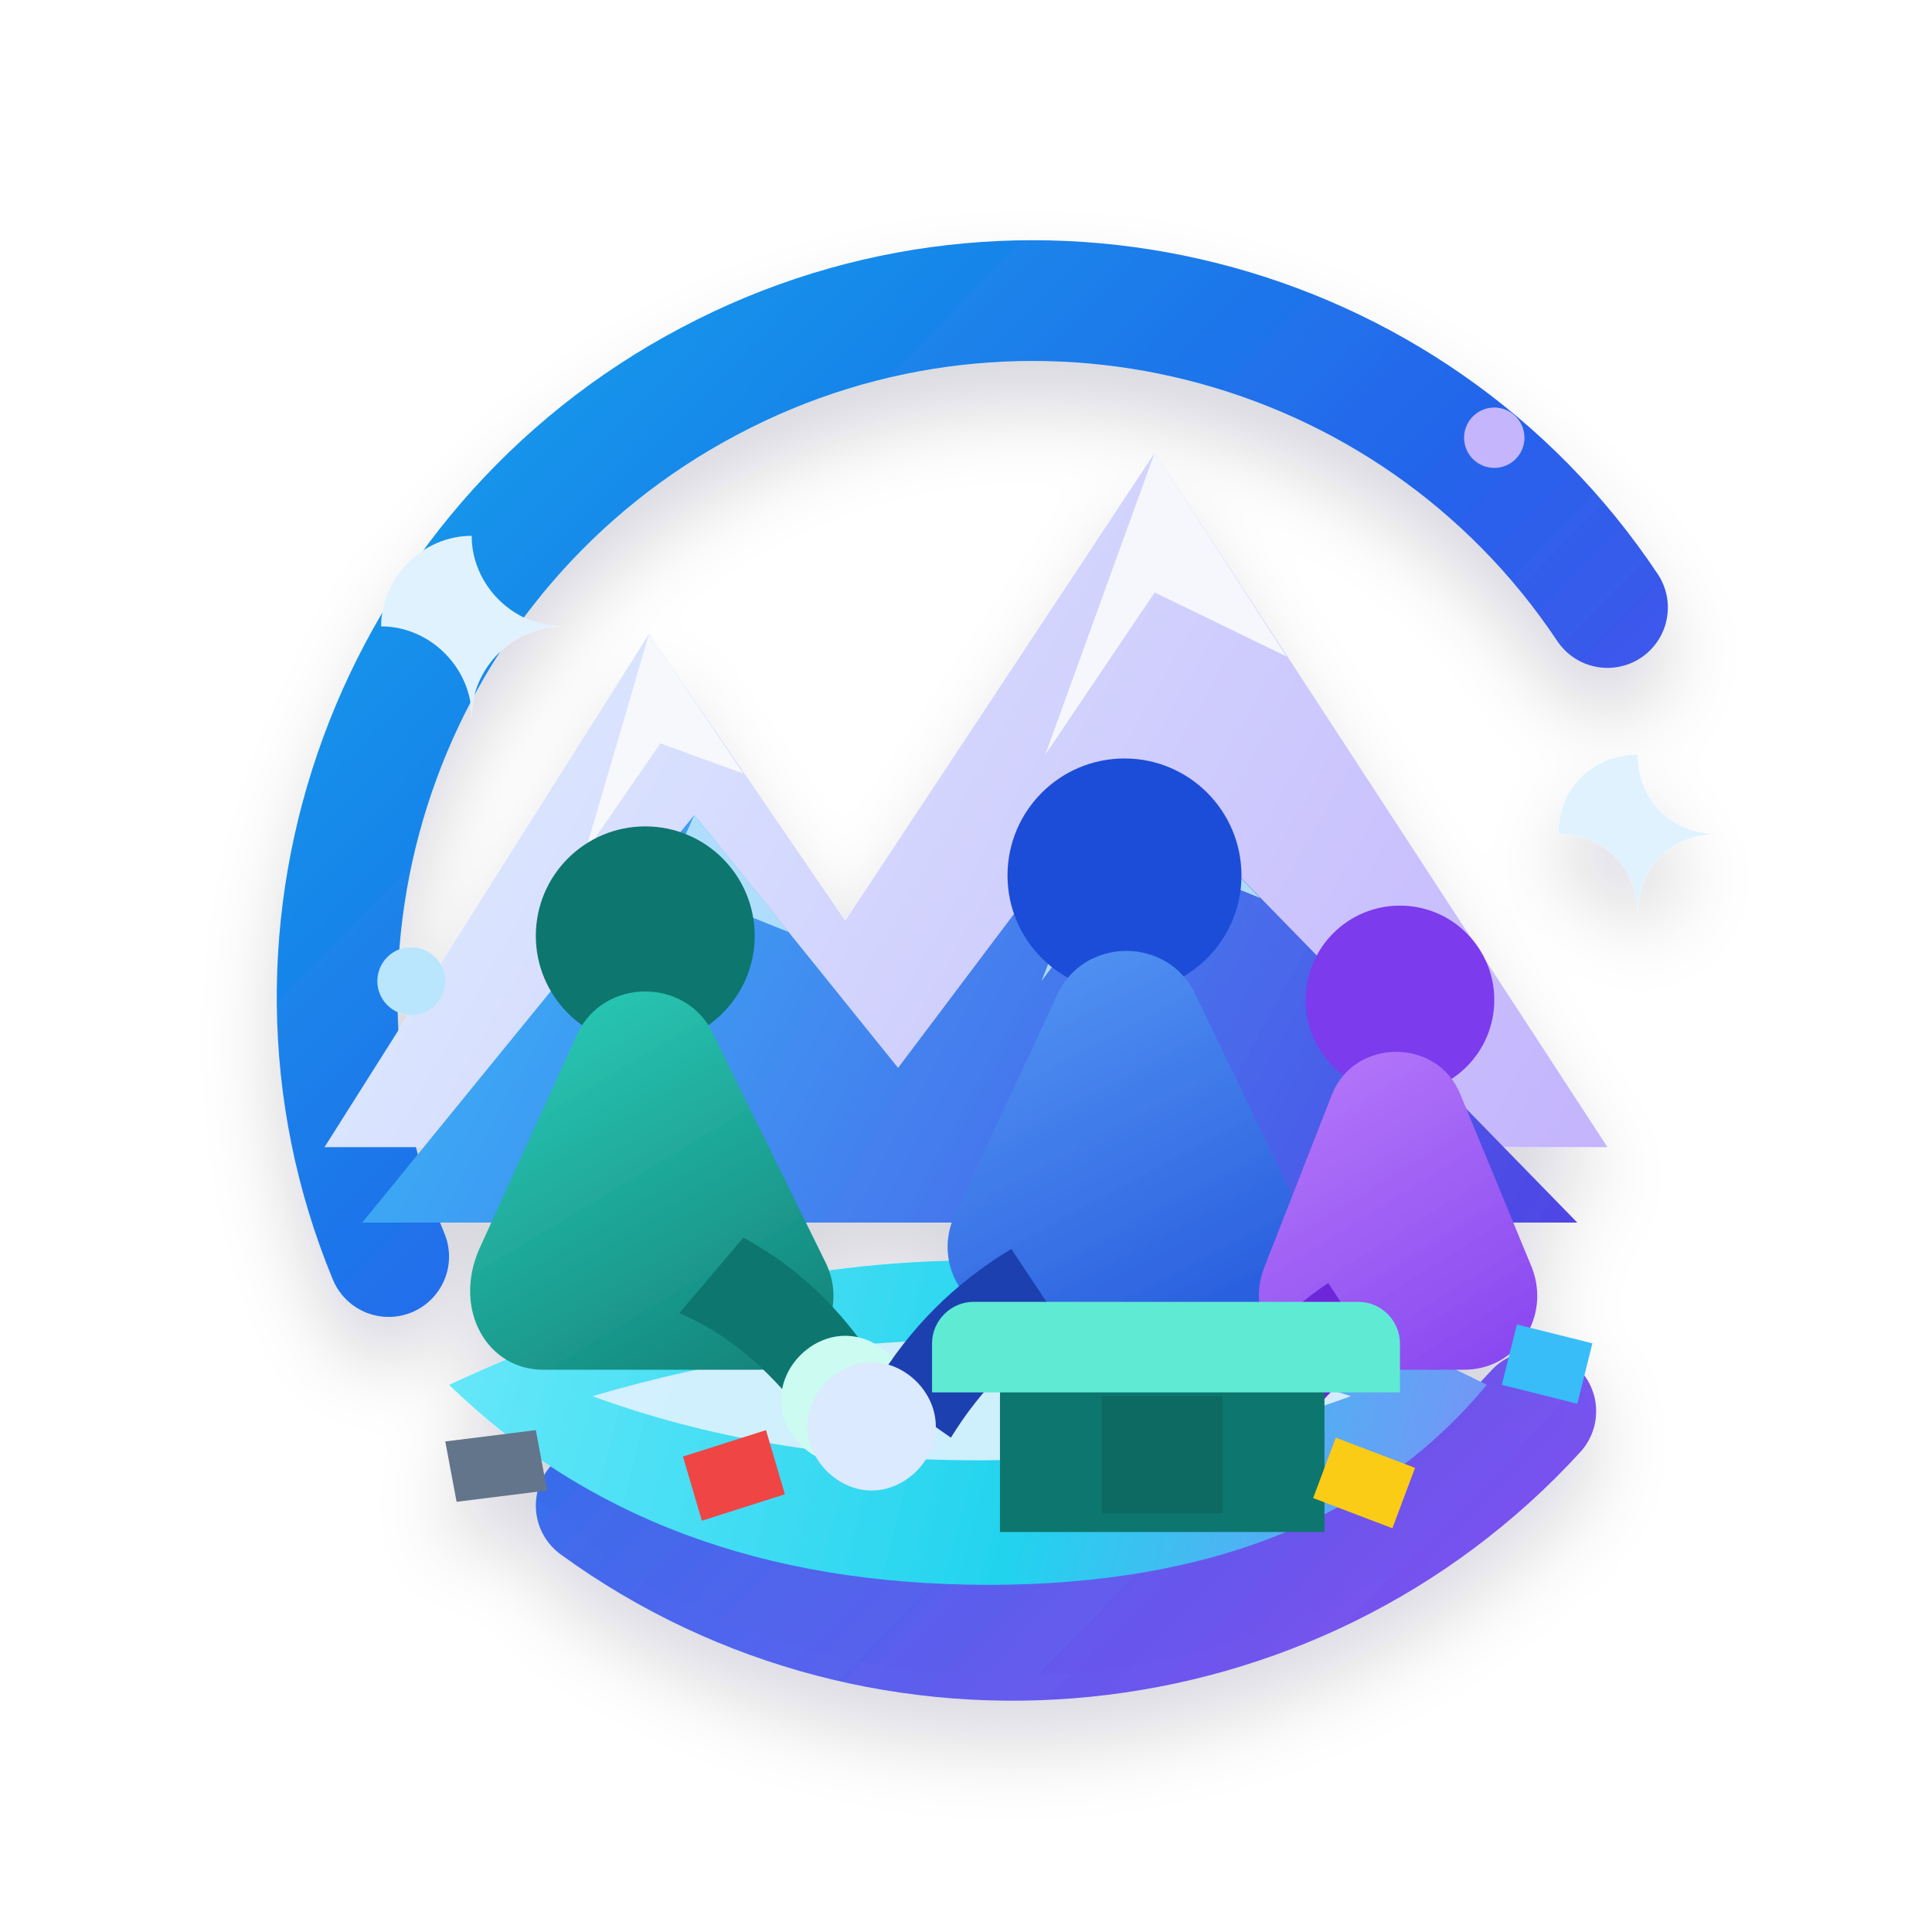
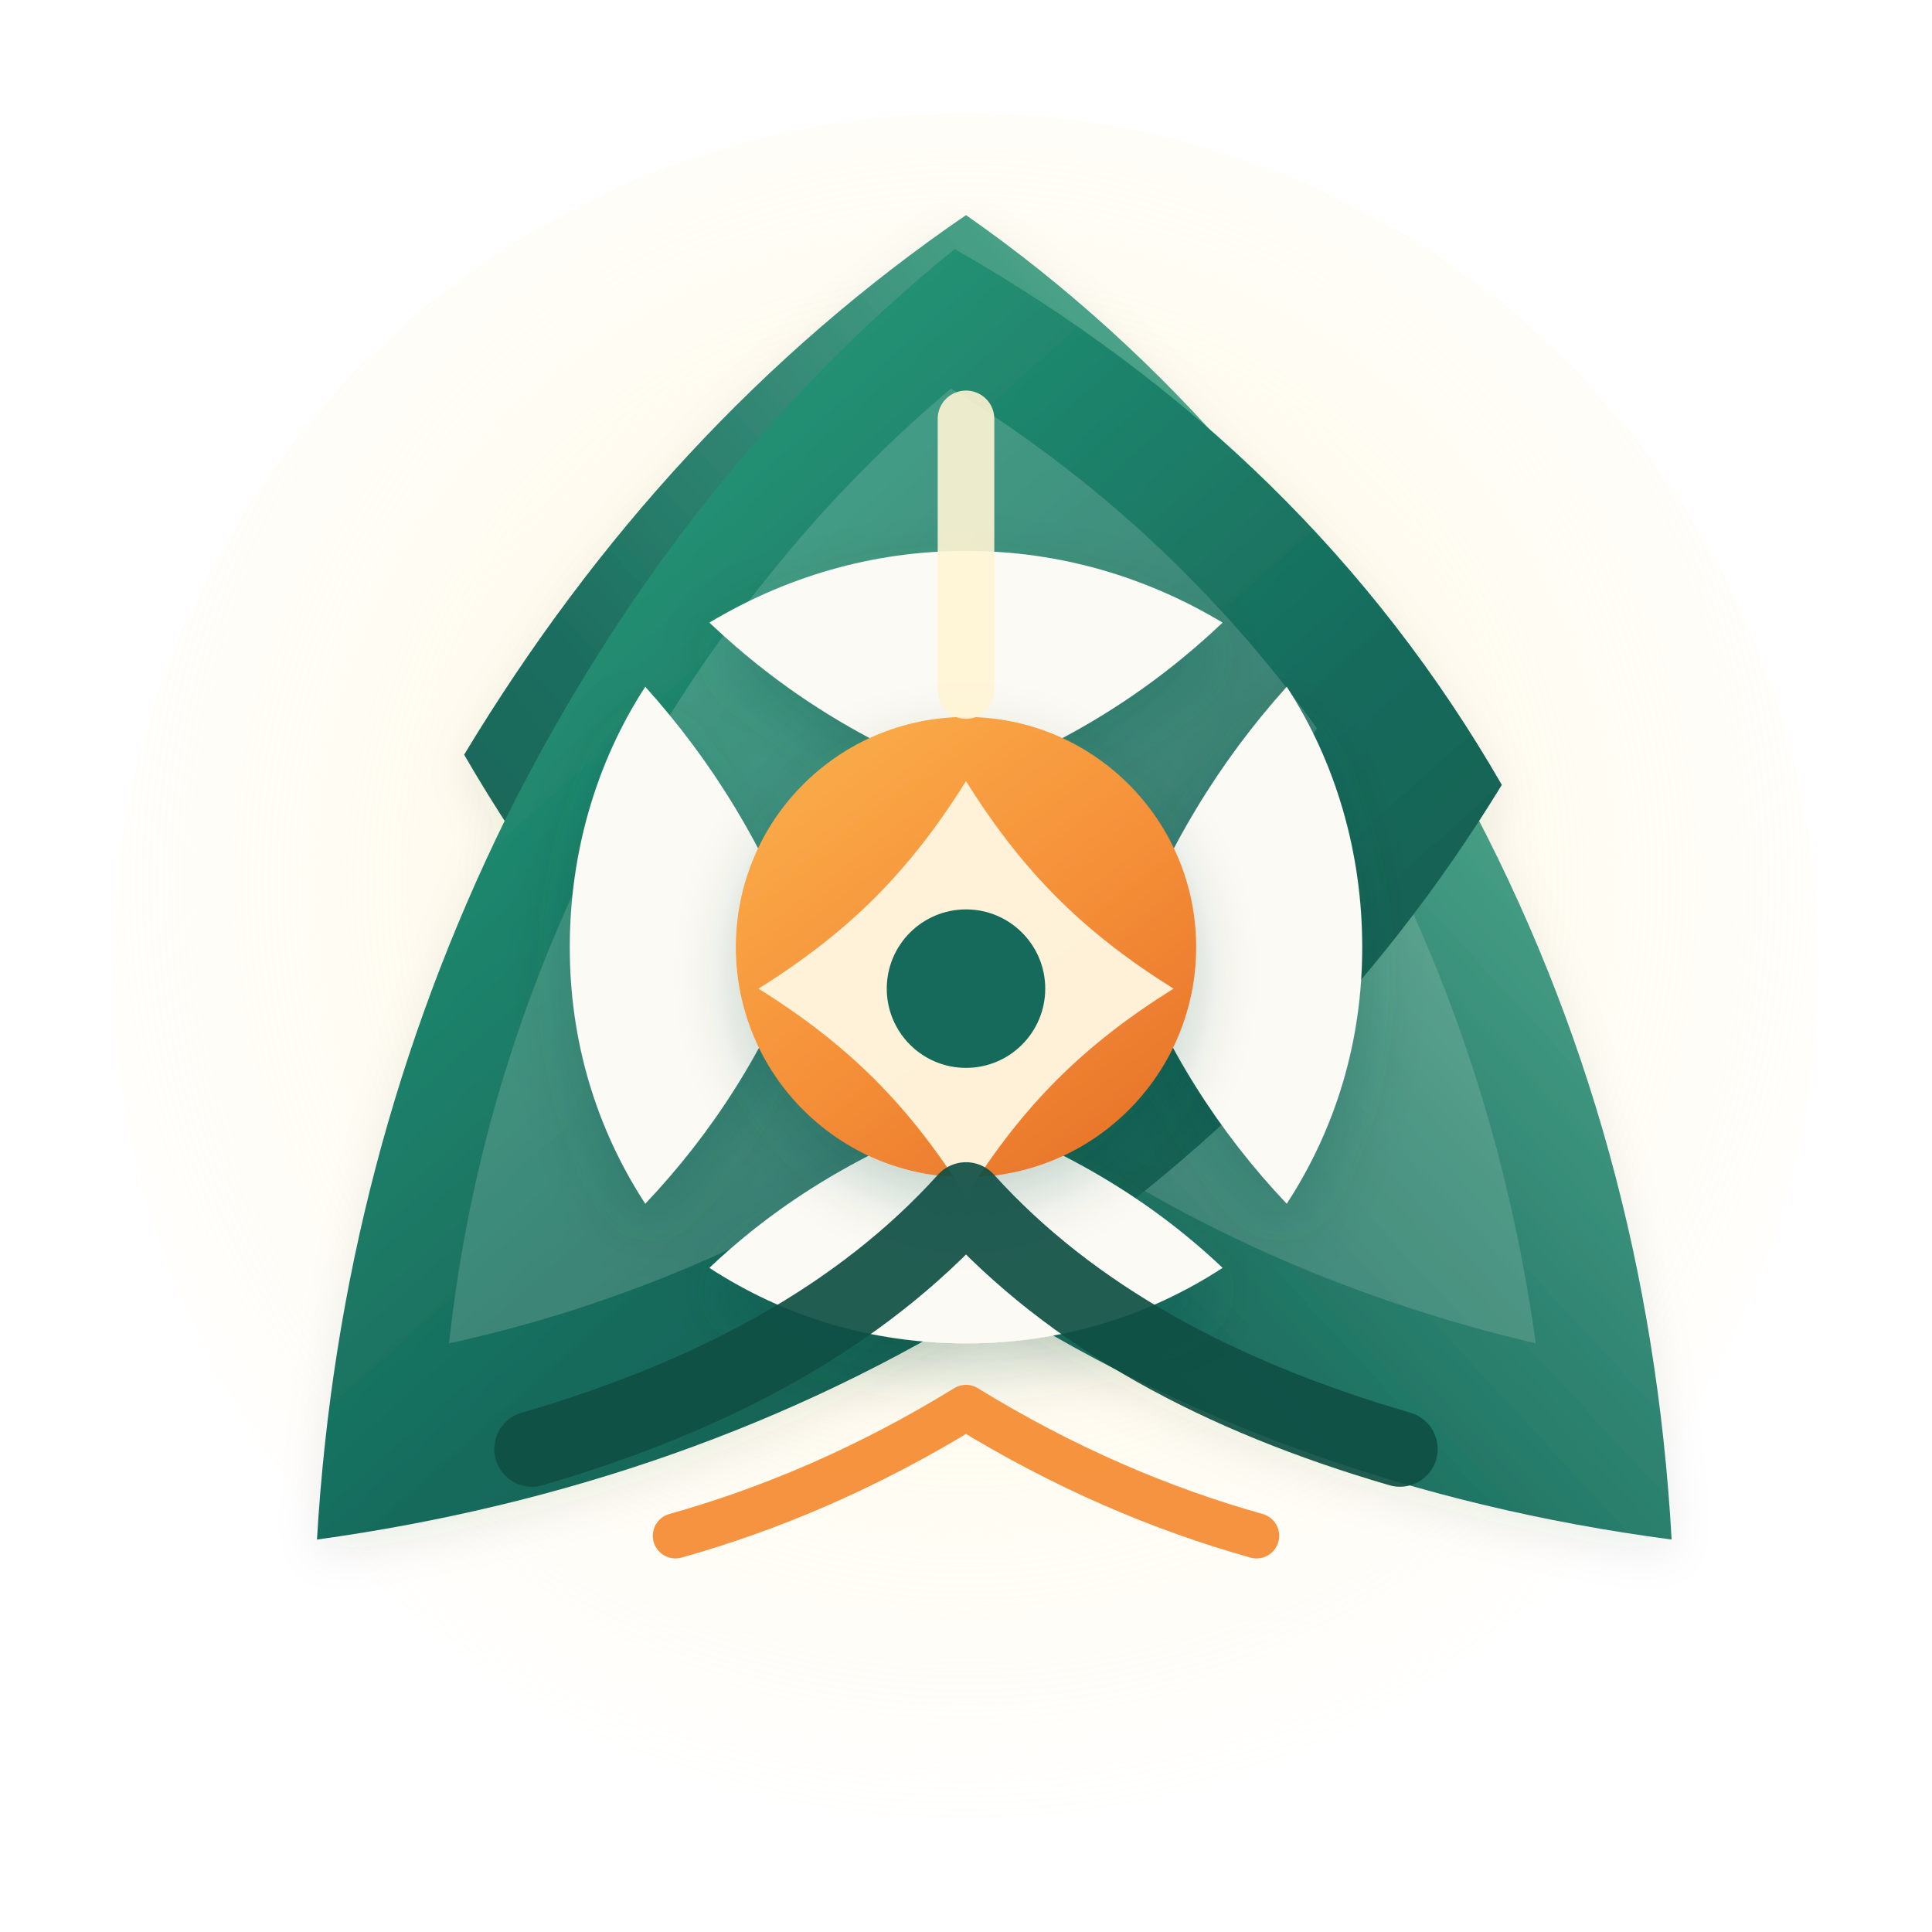
<svg xmlns="http://www.w3.org/2000/svg" viewBox="0 0 512 512" role="img" aria-labelledby="title desc">
  <defs>
-     <linearGradient id="ring" x1="78" x2="436" y1="82" y2="432" gradientUnits="userSpaceOnUse">
-       <stop offset="0" stop-color="#0ea5e9" />
-       <stop offset=".5" stop-color="#2563eb" />
-       <stop offset="1" stop-color="#7c3aed" />
+     <linearGradient id="leafGradient" x1="108" x2="404" y1="90" y2="422" gradientUnits="userSpaceOnUse">
+       <stop offset="0" stop-color="#28a37f" />
+       <stop offset=".52" stop-color="#176b5c" />
+       <stop offset="1" stop-color="#0f4f44" />
    </linearGradient>
-     <linearGradient id="mountainBack" x1="96" x2="418" y1="116" y2="300" gradientUnits="userSpaceOnUse">
-       <stop offset="0" stop-color="#e0f2fe" />
-       <stop offset="1" stop-color="#c4b5fd" />
+     <linearGradient id="sunGradient" x1="176" x2="348" y1="134" y2="360" gradientUnits="userSpaceOnUse">
+       <stop offset="0" stop-color="#ffc85a" />
+       <stop offset=".52" stop-color="#f58f38" />
+       <stop offset="1" stop-color="#d8551a" />
    </linearGradient>
-     <linearGradient id="mountainFront" x1="112" x2="410" y1="164" y2="328" gradientUnits="userSpaceOnUse">
-       <stop offset="0" stop-color="#38bdf8" />
-       <stop offset="1" stop-color="#4f46e5" />
+     <linearGradient id="pathGradient" x1="90" x2="423" y1="414" y2="106" gradientUnits="userSpaceOnUse">
+       <stop offset="0" stop-color="#0f4f44" />
+       <stop offset=".46" stop-color="#176b5c" />
+       <stop offset="1" stop-color="#5dbb9a" />
    </linearGradient>
-     <linearGradient id="ground" x1="118" x2="398" y1="354" y2="428" gradientUnits="userSpaceOnUse">
-       <stop offset="0" stop-color="#67e8f9" />
-       <stop offset=".55" stop-color="#22d3ee" />
-       <stop offset="1" stop-color="#818cf8" />
-     </linearGradient>
-     <linearGradient id="workerTeal" x1="139" x2="221" y1="246" y2="382" gradientUnits="userSpaceOnUse">
-       <stop offset="0" stop-color="#2dd4bf" />
-       <stop offset="1" stop-color="#0f766e" />
-     </linearGradient>
-     <linearGradient id="workerBlue" x1="242" x2="326" y1="229" y2="386" gradientUnits="userSpaceOnUse">
-       <stop offset="0" stop-color="#60a5fa" />
-       <stop offset="1" stop-color="#1d4ed8" />
-     </linearGradient>
-     <linearGradient id="workerViolet" x1="326" x2="406" y1="262" y2="390" gradientUnits="userSpaceOnUse">
-       <stop offset="0" stop-color="#c084fc" />
-       <stop offset="1" stop-color="#7c3aed" />
-     </linearGradient>
-     <filter id="shadow" x="-14%" y="-14%" width="128%" height="128%" color-interpolation-filters="sRGB">
-       <feDropShadow dx="0" dy="12" flood-color="#0f172a" flood-opacity=".16" stdDeviation="10" />
+     <radialGradient id="glowGradient" cx="50%" cy="45%" r="58%">
+       <stop offset="0" stop-color="#fff6df" stop-opacity=".95" />
+       <stop offset=".45" stop-color="#fff0c6" stop-opacity=".32" />
+       <stop offset="1" stop-color="#fff0c6" stop-opacity="0" />
+     </radialGradient>
+     <filter id="softShadow" x="-18%" y="-18%" width="136%" height="136%" color-interpolation-filters="sRGB">
+       <feDropShadow dx="0" dy="18" stdDeviation="20" flood-color="#17331f" flood-opacity=".16" />
+       <feDropShadow dx="0" dy="4" stdDeviation="6" flood-color="#17331f" flood-opacity=".08" />
+     </filter>
+     <filter id="innerLift" x="-20%" y="-20%" width="140%" height="140%" color-interpolation-filters="sRGB">
+       <feDropShadow dx="0" dy="7" stdDeviation="8" flood-color="#0f4f44" flood-opacity=".22" />
    </filter>
  </defs>
-   <g fill="none" fill-rule="evenodd" filter="url(#shadow)">
-     <path stroke="url(#ring)" stroke-linecap="round" stroke-width="32" d="M103 333c-36-87 1.5-188 85-232 83-44 186-18 238 60" />
-     <path stroke="url(#ring)" stroke-linecap="round" stroke-width="32" d="M407 374c-64 70-172 81-249 25" opacity=".9" />
-     <path fill="url(#mountainBack)" d="M86 304 172 168l52 76 82-124 120 184H86Z" />
-     <path fill="#f8fafc" d="m172 168 25 37-22-8-20 29 17-58Zm134-48 35 54-35-17-29 43 29-80Z" opacity=".94" />
-     <path fill="url(#mountainFront)" d="M96 324 184 216l54 67 61-81 119 122H96Z" />
-     <path fill="#bae6fd" d="m184 216 25 31-25-10-22 28 22-49Zm115-14 35 36-32-13-26 35 23-58Z" opacity=".9" />
-     <path fill="url(#ground)" d="M119 367c47-22 94-33 140-33 47 0 92 11 135 33-29 35-73 53-132 53-60 0-107-18-143-53Z" />
-     <path fill="#e0f2fe" d="M157 370c34-10 68-15 102-15 35 0 68 5 99 15-30 11-63 17-99 17-38 0-72-6-102-17Z" opacity=".9" />
-     <circle cx="171" cy="248" r="29" fill="#0f766e" />
-     <path fill="url(#workerTeal)" d="M127 331 153 274c7-15 29-15 36 0l30 61c6 13-3 28-18 28h-57c-15 0-24-16-17-32Z" />
-     <path fill="#0f766e" d="M197 328c13 7 24 17 33 30l-17 17c-10-13-21-22-33-27l17-20Z" />
-     <path fill="#ccfbf1" d="M224 354c9 0 17 8 17 17s-8 17-17 17-17-8-17-17 8-17 17-17Z" />
-     <circle cx="298" cy="232" r="31" fill="#1d4ed8" />
-     <path fill="url(#workerBlue)" d="M253 322 280 264c7-16 30-16 37 0l28 58c6 13-3 28-18 28h-56c-15 0-24-15-18-28Z" />
-     <path fill="#1e40af" d="M268 331c-15 9-27 21-36 36l20 14c8-13 18-23 30-29l-14-21Z" />
-     <path fill="#dbeafe" d="M231 361c9 0 17 8 17 17s-8 17-17 17-17-8-17-17 8-17 17-17Z" />
-     <circle cx="371" cy="265" r="25" fill="#7c3aed" />
-     <path fill="url(#workerViolet)" d="M335 336 353 290c6-15 28-15 34 0l19 46c5 13-4 27-18 27h-35c-14 0-23-14-18-27Z" />
-     <path fill="#6d28d9" d="M352 340c-12 8-21 18-28 31l18 12c6-10 13-18 23-23l-13-20Z" />
-     <path fill="#ede9fe" d="M326 367c8 0 15 7 15 15s-7 15-15 15-15-7-15-15 7-15 15-15Z" />
-     <path fill="#0f766e" d="M279 356h58c8 0 14 6 14 14v36h-86v-36c0-8 6-14 14-14Z" />
-     <path fill="#5eead4" d="M258 345h102c6 0 11 5 11 11v13H247v-13c0-6 5-11 11-11Z" />
-     <path fill="#134e4a" d="M292 370h32v31h-32z" opacity=".28" />
-     <path fill="#ef4444" d="m181 386 22-7 5 17-22 7z" />
-     <path fill="#facc15" d="m354 381 21 8-6 16-21-8z" />
-     <path fill="#64748b" d="m118 382 24-3 3 16-24 3z" />
-     <path fill="#38bdf8" d="m402 351 20 5-4 16-20-5z" />
-     <path fill="#e0f2fe" d="M101 166c0-13 11-24 24-24 0 13 11 24 24 24-13 0-24 11-24 24 0-13-11-24-24-24Zm312 55c0-12 9-21 21-21 0 12 9 21 21 21-12 0-21 9-21 21 0-12-9-21-21-21Z" />
-     <circle cx="109" cy="260" r="9" fill="#bae6fd" />
-     <circle cx="396" cy="116" r="8" fill="#c4b5fd" />
+   <circle cx="256" cy="256" r="226" fill="url(#glowGradient)" />
+   <g filter="url(#softShadow)">
+     <path fill="url(#pathGradient)" d="M256 57c53 37 97 88 132 153 33 61 51 127 55 198-68-9-130-31-185-67-57-37-102-84-135-141 35-58 79-106 133-143Z" opacity=".98" />
+     <path fill="#f7f5ef" fill-opacity=".95" d="M256 92c42 31 77 72 105 123 24 44 39 91 46 141-47-11-91-30-130-57-44-30-80-67-107-112 26-38 55-69 86-95Z" opacity=".16" />
+     <path fill="url(#leafGradient)" d="M253 66c-48 39-88 89-119 151-29 59-46 123-50 191 65-9 126-30 180-64 56-36 101-82 134-136-34-59-82-106-145-142Z" />
+     <path fill="#fbfaf4" fill-opacity=".16" d="M252 103c-38 32-69 72-94 121-21 42-34 86-39 132 46-10 89-29 128-55 42-28 76-65 102-108-26-36-58-66-97-90Z" />
+   </g>
+   <g filter="url(#innerLift)">
+     <path fill="#fbfaf4" d="M256 146c25 0 48 7 68 19-19 18-41 32-68 42-27-10-49-24-68-42 20-12 43-19 68-19Z" />
+     <path fill="#fbfaf4" d="M151 251c0-25 7-49 20-69 18 20 32 43 42 70-10 26-24 48-42 67-13-20-20-43-20-68Z" />
+     <path fill="#fbfaf4" d="M361 251c0-25-7-49-20-69-18 20-32 43-42 70 10 26 24 48 42 67 13-20 20-43 20-68Z" />
+     <path fill="#fbfaf4" d="M256 356c25 0 48-7 68-20-19-18-41-31-68-41-27 10-49 23-68 41 20 13 43 20 68 20Z" />
+   </g>
+   <g filter="url(#innerLift)">
+     <circle cx="256" cy="251" r="61" fill="url(#sunGradient)" />
+     <path fill="#fff7df" d="M256 207c15 24 31 40 55 55-24 15-40 31-55 55-15-24-31-40-55-55 24-15 40-31 55-55Z" opacity=".95" />
+     <circle cx="256" cy="262" r="21" fill="#176b5c" />
+   </g>
+   <g fill="none" stroke-linecap="round" stroke-linejoin="round">
+     <path d="M141 384c48-14 87-35 115-66 28 31 67 52 115 66" stroke="#0f4f44" stroke-width="20" opacity=".92" />
+     <path d="M179 407c25-7 51-18 77-34 26 16 52 27 77 34" stroke="#f58f38" stroke-width="12" opacity=".96" />
+     <path d="M256 111v72" stroke="#fff4d4" stroke-width="15" opacity=".9" />
  </g>
</svg>
